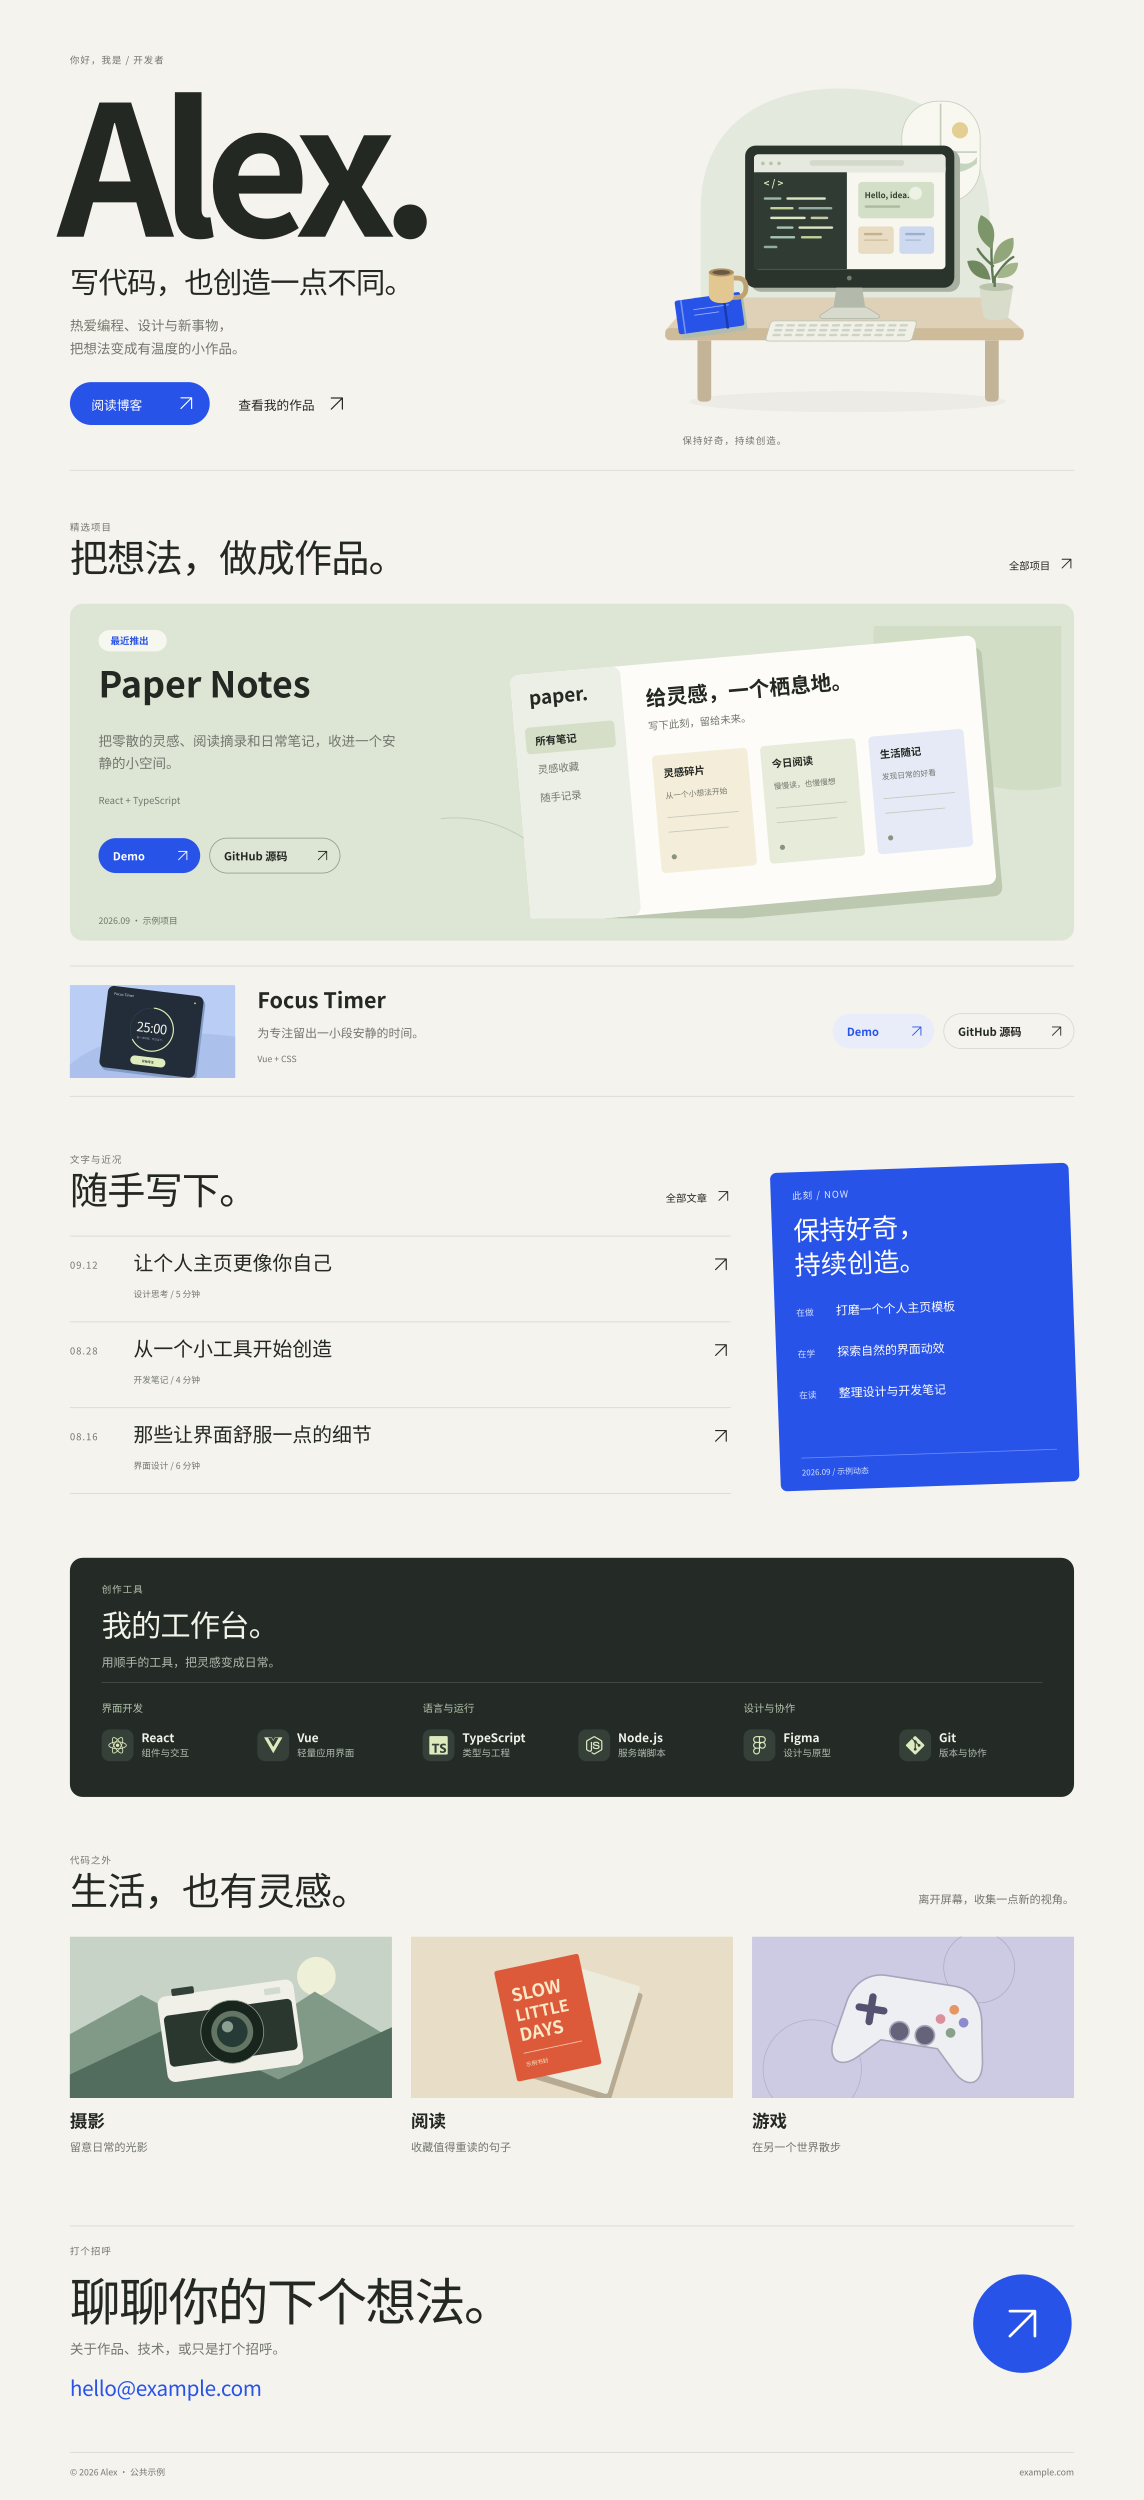
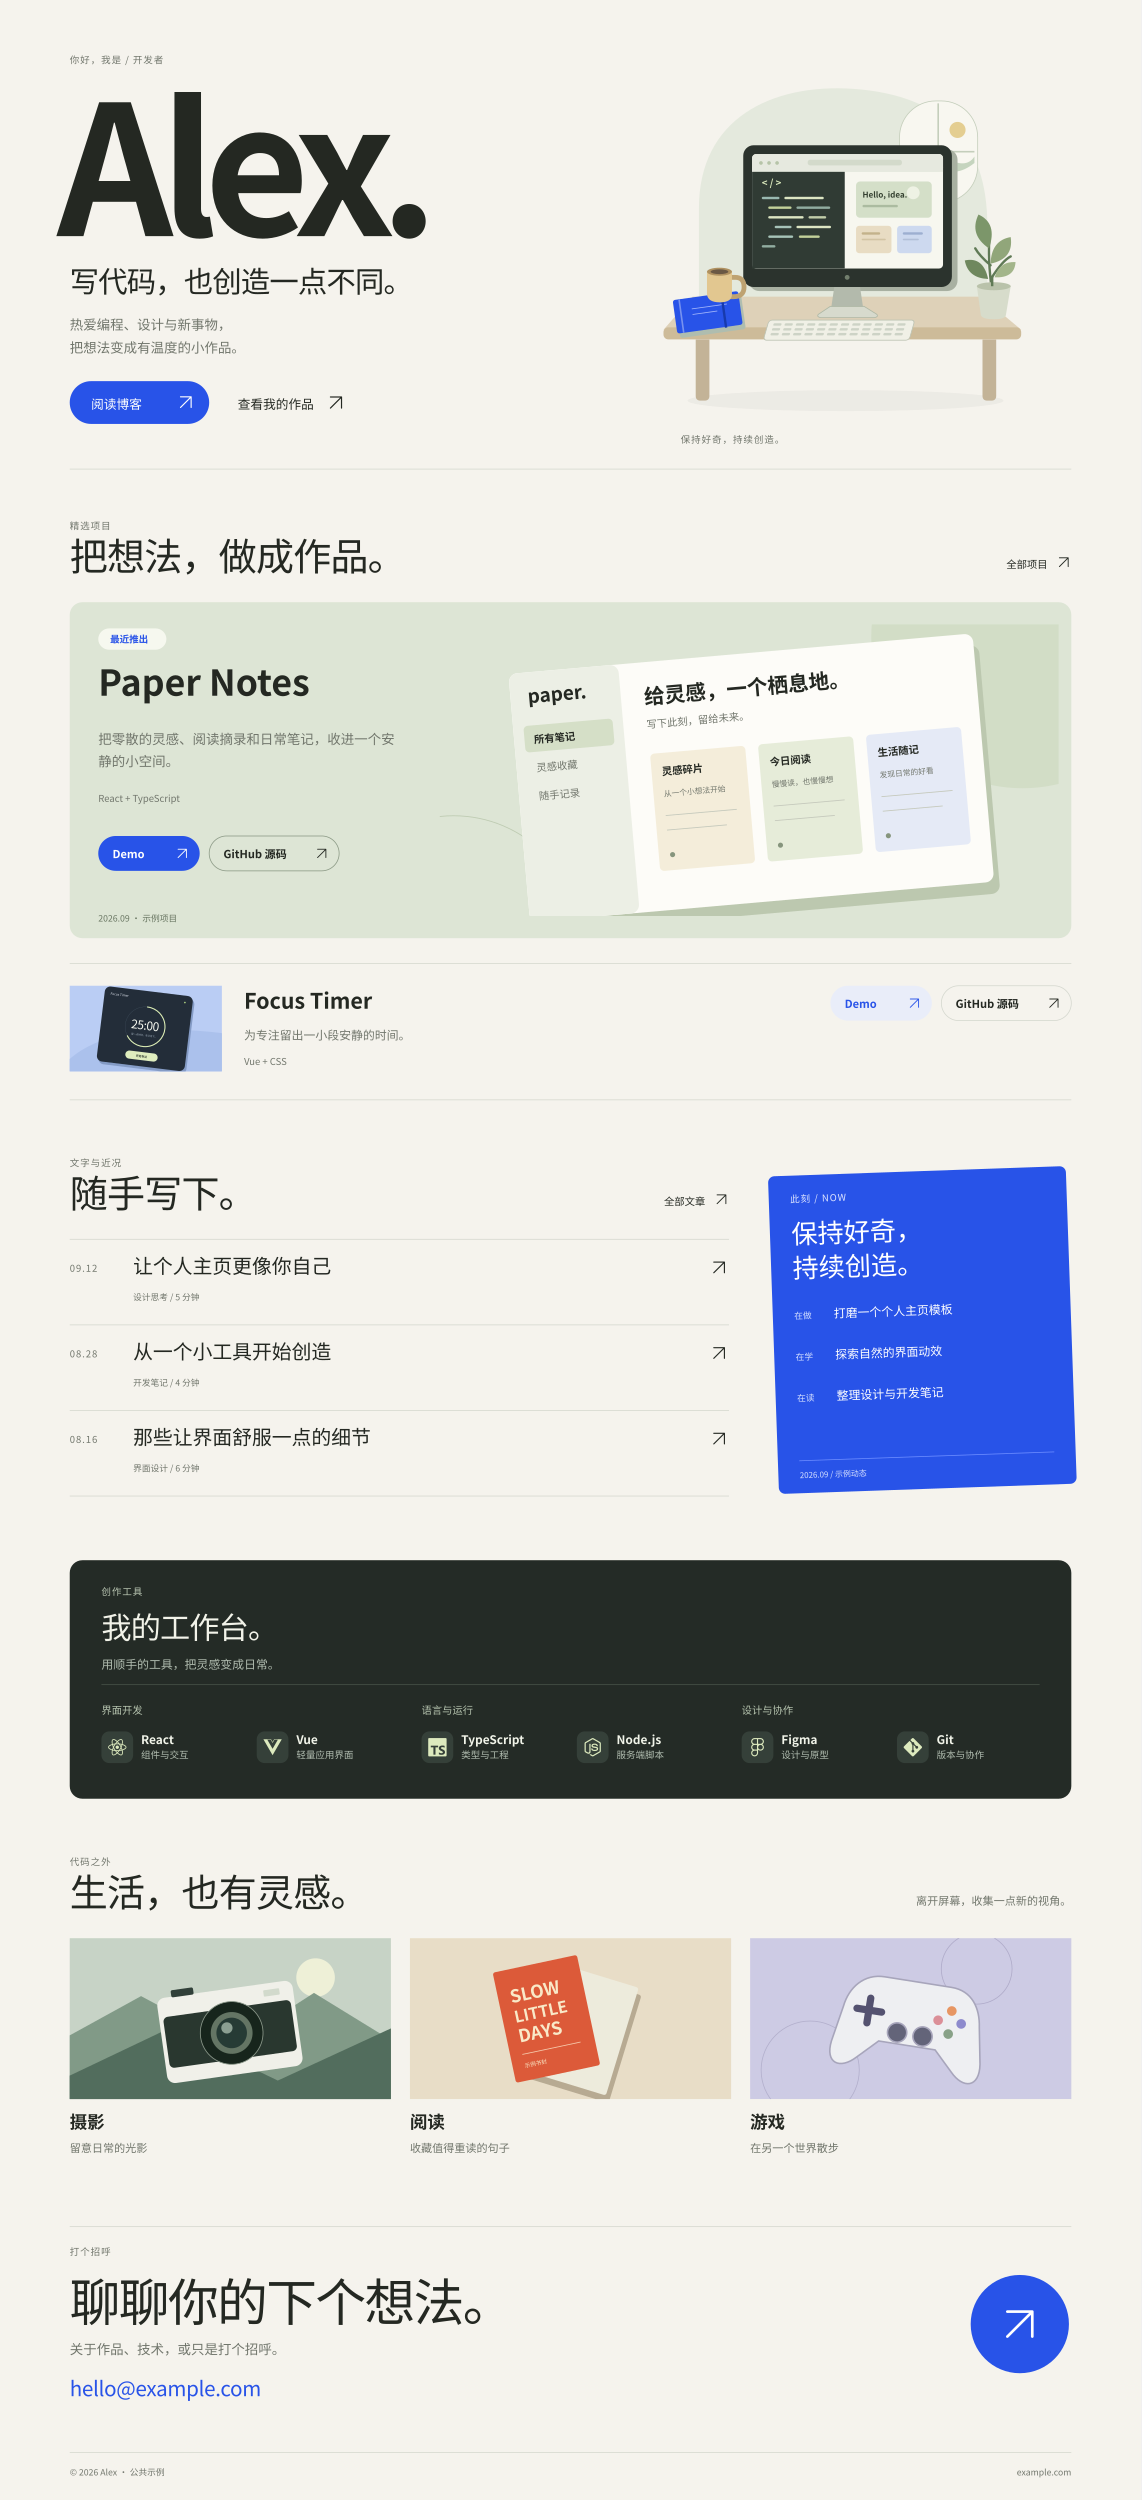
- <svg xmlns="http://www.w3.org/2000/svg" width="1440" height="3147" viewBox="0 0 1440 3147" role="img" aria-labelledby="title desc">
+ <svg xmlns="http://www.w3.org/2000/svg" width="1440" height="3155" viewBox="0 0 1440 3155" role="img" aria-labelledby="title desc">
  <g font-family="Segoe UI,Microsoft YaHei,Noto Sans CJK SC,Arial,sans-serif">
-     <rect x="0" y="0" width="1440" height="3147" rx="0" fill="#F5F3ED" stroke="none" />
+     <rect x="0" y="0" width="1440" height="3155" rx="0" fill="#F5F3ED" stroke="none" />
    <g transform="translate(0 0)">
      <svg width="1440" height="592" viewBox="0 0 1440 592" overflow="visible">
        <g font-family="Segoe UI,Microsoft YaHei,Noto Sans CJK SC,Arial,sans-serif">
          <text x="88" y="80" font-size="12" fill="#71766C" font-weight="500" letter-spacing="1.2">你好，我是 / 开发者</text>
          <text x="72" y="298" font-size="228" fill="#242822" font-weight="600" letter-spacing="-16">Alex.</text>
          <text x="88" y="369" font-size="37" fill="#242822" font-weight="500" letter-spacing="-1">写代码，也创造一点不同。</text>
          <text x="88" y="416" font-size="17" fill="#71766C" font-weight="400">热爱编程、设计与新事物，</text>
          <text x="88" y="445" font-size="17" fill="#71766C" font-weight="400">把想法变成有温度的小作品。</text>
          <rect x="88" y="481" width="176" height="54" rx="27" fill="#2853E8" stroke="none" />
          <text x="115" y="516" font-size="16" fill="#FFF" font-weight="500">阅读博客</text>
          <g transform="translate(223,496) scale(0.9583333)" fill="none" stroke="#FFF" stroke-width="1.5" stroke-linecap="round" stroke-linejoin="round">
            <path d="M5 19 19 5M5 5h14v14" />
          </g>
          <text x="300" y="516" font-size="16" fill="#242822" font-weight="400">查看我的作品</text>
          <g transform="translate(412,496) scale(1)" fill="none" stroke="#242822" stroke-width="1.5" stroke-linecap="round" stroke-linejoin="round">
            <path d="M5 19 19 5M5 5h14v14" />
          </g>
          <svg id="Illustration-creative-workspace" x="802" y="43" width="520" height="488" viewBox="0 0 500 480">
            <path d="M73 360V216C73 105 163 61 265 68c112 8 166 66 166 170v122Z" fill="#E4E9DD" />
            <ellipse cx="255" cy="455" rx="196" ry="13" fill="#252B24" opacity=".045" />
            <rect x="322" y="83" width="97" height="126" rx="45" fill="#F8F7F0" stroke="#C4CEBB" />
            <path d="M326 159q24-24 51-7t38 0v8q-25 20-45 3t-44 3Z" fill="#C5D4BE" />
            <path d="M370 86v120M326 146h89" stroke="#C4CEBB" stroke-width="2" />
            <circle cx="394" cy="119" r="10" fill="#E4CE91" stroke="none" />
            <path d="M69 379h17v70q0 6-6 6h-5q-6 0-6-6ZM425 379h17v70q0 6-6 6h-5q-6 0-6-6Z" fill="#C3B397" />
            <path d="M65 326h359l49 41H29Z" fill="#DED1B8" />
            <rect x="29" y="364" width="444" height="15" rx="6" fill="#CDBB99" stroke="none" />
            <rect x="135" y="143" width="259" height="176" rx="13" fill="#A8B0A1" stroke="none" />
            <rect x="128" y="138" width="259" height="176" rx="13" fill="#2B332D" stroke="none" />
            <rect x="139" y="149" width="237" height="142" rx="5" fill="#F7F7EF" stroke="none" />
            <rect x="139" y="149" width="237" height="22" rx="5" fill="#E6E9DF" stroke="none" />
            <rect x="139" y="165" width="237" height="6" rx="0" fill="#E6E9DF" stroke="none" />
            <circle cx="150" cy="160" r="2.3" fill="#B6C4A8" stroke="none" />
            <circle cx="160" cy="160" r="2.3" fill="#B6C4A8" stroke="none" />
            <circle cx="170" cy="160" r="2.3" fill="#B6C4A8" stroke="none" />
            <rect x="208" y="156" width="117" height="7" rx="3" fill="#D3DACB" stroke="none" />
            <rect x="139" y="171" width="115" height="120" rx="0" fill="#303B34" stroke="none" />
            <text x="151" y="189" font-size="12" fill="#DBEABD" font-weight="600">&lt; / &gt;</text>
            <rect x="151" y="202" width="22" height="3" rx="1.5" fill="#99B8B0" stroke="none" />
            <rect x="179" y="202" width="49" height="3" rx="1.5" fill="#DCE5C2" stroke="none" />
            <rect x="159" y="214" width="29" height="3" rx="1.5" fill="#C2D099" stroke="none" />
            <rect x="194" y="214" width="42" height="3" rx="1.5" fill="#91ACA0" stroke="none" />
            <rect x="159" y="226" width="44" height="3" rx="1.5" fill="#DCE5C2" stroke="none" />
            <rect x="209" y="226" width="22" height="3" rx="1.5" fill="#C1CCA9" stroke="none" />
            <rect x="167" y="238" width="21" height="3" rx="1.5" fill="#A6C3B8" stroke="none" />
            <rect x="194" y="238" width="43" height="3" rx="1.5" fill="#DCE5C2" stroke="none" />
            <rect x="159" y="250" width="31" height="3" rx="1.5" fill="#A6C3B8" stroke="none" />
            <rect x="197" y="250" width="26" height="3" rx="1.5" fill="#C2D099" stroke="none" />
            <rect x="151" y="262" width="17" height="3" rx="1.5" fill="#91ACA0" stroke="none" />
            <rect x="268" y="183" width="94" height="45" rx="5" fill="#D4DFC8" stroke="none" />
            <circle cx="339" cy="197" r="8" fill="#EEF2E4" stroke="none" />
            <text x="276" y="203" font-size="10" fill="#344030" font-weight="600">Hello, idea.</text>
            <rect x="276" y="212" width="44" height="3" rx="1.5" fill="#ABBBA0" stroke="none" />
            <rect x="268" y="238" width="44" height="34" rx="4" fill="#E8DCC3" stroke="none" />
            <rect x="319" y="238" width="43" height="34" rx="4" fill="#CDD9EF" stroke="none" />
            <rect x="275" y="246" width="23" height="3" rx="1.5" fill="#C3B28B" stroke="none" />
            <rect x="326" y="246" width="25" height="3" rx="1.5" fill="#9DAFD0" stroke="none" />
            <rect x="275" y="254" width="30" height="2" rx="1" fill="#D2C4A4" stroke="none" />
            <rect x="326" y="254" width="20" height="2" rx="1" fill="#B2BFD8" stroke="none" />
            <circle cx="257" cy="302" r="3" fill="#727F6D" stroke="none" />
            <path d="M241 314h32l4 27h-40Z" fill="#B3BAAC" />
            <path d="M236 338h42l16 10q2 3-3 4h-67q-5-1-3-4Z" fill="#D7DACD" stroke="#AEB7A4" />
            <g transform="translate(160,355) skewX(-16)">
              <rect x="0" y="0" width="181" height="25" rx="4" fill="#F0F0E6" stroke="#BBC2B2" />
              <rect x="7" y="4" width="10" height="3" rx="1" fill="#CDD3C6" stroke="none" />
              <rect x="21" y="4" width="10" height="3" rx="1" fill="#CDD3C6" stroke="none" />
              <rect x="35" y="4" width="10" height="3" rx="1" fill="#CDD3C6" stroke="none" />
              <rect x="49" y="4" width="10" height="3" rx="1" fill="#CDD3C6" stroke="none" />
              <rect x="63" y="4" width="10" height="3" rx="1" fill="#CDD3C6" stroke="none" />
              <rect x="77" y="4" width="10" height="3" rx="1" fill="#CDD3C6" stroke="none" />
              <rect x="91" y="4" width="10" height="3" rx="1" fill="#CDD3C6" stroke="none" />
              <rect x="105" y="4" width="10" height="3" rx="1" fill="#CDD3C6" stroke="none" />
              <rect x="119" y="4" width="10" height="3" rx="1" fill="#CDD3C6" stroke="none" />
              <rect x="133" y="4" width="10" height="3" rx="1" fill="#CDD3C6" stroke="none" />
              <rect x="147" y="4" width="10" height="3" rx="1" fill="#CDD3C6" stroke="none" />
              <rect x="161" y="4" width="10" height="3" rx="1" fill="#CDD3C6" stroke="none" />
              <rect x="7" y="10" width="10" height="3" rx="1" fill="#CDD3C6" stroke="none" />
              <rect x="21" y="10" width="10" height="3" rx="1" fill="#CDD3C6" stroke="none" />
              <rect x="35" y="10" width="10" height="3" rx="1" fill="#CDD3C6" stroke="none" />
              <rect x="49" y="10" width="10" height="3" rx="1" fill="#CDD3C6" stroke="none" />
              <rect x="63" y="10" width="10" height="3" rx="1" fill="#CDD3C6" stroke="none" />
              <rect x="77" y="10" width="10" height="3" rx="1" fill="#CDD3C6" stroke="none" />
              <rect x="91" y="10" width="10" height="3" rx="1" fill="#CDD3C6" stroke="none" />
              <rect x="105" y="10" width="10" height="3" rx="1" fill="#CDD3C6" stroke="none" />
              <rect x="119" y="10" width="10" height="3" rx="1" fill="#CDD3C6" stroke="none" />
              <rect x="133" y="10" width="10" height="3" rx="1" fill="#CDD3C6" stroke="none" />
              <rect x="147" y="10" width="10" height="3" rx="1" fill="#CDD3C6" stroke="none" />
              <rect x="161" y="10" width="10" height="3" rx="1" fill="#CDD3C6" stroke="none" />
              <rect x="7" y="16" width="10" height="3" rx="1" fill="#CDD3C6" stroke="none" />
              <rect x="21" y="16" width="10" height="3" rx="1" fill="#CDD3C6" stroke="none" />
              <rect x="35" y="16" width="10" height="3" rx="1" fill="#CDD3C6" stroke="none" />
              <rect x="49" y="16" width="10" height="3" rx="1" fill="#CDD3C6" stroke="none" />
              <rect x="63" y="16" width="10" height="3" rx="1" fill="#CDD3C6" stroke="none" />
              <rect x="77" y="16" width="10" height="3" rx="1" fill="#CDD3C6" stroke="none" />
              <rect x="91" y="16" width="10" height="3" rx="1" fill="#CDD3C6" stroke="none" />
              <rect x="105" y="16" width="10" height="3" rx="1" fill="#CDD3C6" stroke="none" />
              <rect x="119" y="16" width="10" height="3" rx="1" fill="#CDD3C6" stroke="none" />
              <rect x="133" y="16" width="10" height="3" rx="1" fill="#CDD3C6" stroke="none" />
              <rect x="147" y="16" width="10" height="3" rx="1" fill="#CDD3C6" stroke="none" />
              <rect x="161" y="16" width="10" height="3" rx="1" fill="#CDD3C6" stroke="none" />
            </g>
            <g transform="translate(43,324) rotate(-8,44,22)">
              <rect x="3" y="4" width="82" height="44" rx="3" fill="#AFBDAF" stroke="none" />
              <rect x="0" y="0" width="82" height="42" rx="3" fill="#2853E8" stroke="none" />
              <rect x="7" y="0" width="2" height="42" rx="0" fill="#7792EF" stroke="none" />
              <path d="M22 14H66" fill="none" stroke="#A3B6FB" />
              <path d="M22 21H53" fill="none" stroke="#A3B6FB" />
              <path d="M61 1v42" stroke="#173AAD" stroke-width="3" />
            </g>
            <path d="M111 302h7q11 0 11 12t-13 12h-5" fill="none" stroke="#BEA271" stroke-width="6" />
            <path d="M83 294h31v29q0 10-15 10t-16-10Z" fill="#E2C790" />
            <ellipse cx="98.5" cy="295" rx="15.5" ry="5" fill="#AF9160" />
            <ellipse cx="98.5" cy="295" rx="11" ry="3" fill="#6A5844" />
            <path d="M437 320q-6-41-3-73m1 40q-14-12-19-21m20 37q14-22 24-27" fill="none" stroke="#607A56" stroke-width="3" stroke-linecap="round" />
            <path d="M433 266q-25-17-13-42 24 11 13 42Z" fill="#7C966A" />
            <path d="M435 285q1-29 25-33 4 27-25 33Z" fill="#91A67A" />
            <path d="M432 304q-25-1-29-23 23-5 29 23Z" fill="#6F885E" />
            <path d="M440 302q6-20 26-19-1 20-26 19Z" fill="#A3B58A" />
            <path d="M418 313h42l-6 36q-1 5-15 5t-16-5Z" fill="#D7DCCB" />
            <ellipse cx="439" cy="313" rx="21" ry="5" fill="#B9C2AA" />
            <path d="M437 313v-12" stroke="#607A56" stroke-width="3" />
          </svg>
          <text x="859" y="559" font-size="12" fill="#71766C" font-weight="500" letter-spacing="1.2">保持好奇，持续创造。</text>
          <path d="M88 592H1352" fill="none" stroke="#D5D8CF" />
        </g>
      </svg>
    </g>
    <g transform="translate(0 656)">
-       <svg width="1440" height="724" viewBox="0 0 1440 724" overflow="visible">
+       <svg width="1440" height="732" viewBox="0 0 1440 732" overflow="visible">
        <g font-family="Segoe UI,Microsoft YaHei,Noto Sans CJK SC,Arial,sans-serif">
          <text x="88" y="12" font-size="12" fill="#71766C" font-weight="500" letter-spacing="1.2">精选项目</text>
          <text x="88" y="64" font-size="48" fill="#242822" font-weight="500" letter-spacing="-1">把想法，做成作品。</text>
          <text x="1322" y="61" font-size="13" fill="#242822" font-weight="400" text-anchor="end">全部项目</text>
          <g transform="translate(1333,44) scale(0.7916667)" fill="none" stroke="#242822" stroke-width="1.5" stroke-linecap="round" stroke-linejoin="round">
            <path d="M5 19 19 5M5 5h14v14" />
          </g>
          <g id="Featured-notes">
            <rect x="88" y="104" width="1264" height="424" rx="16" fill="#DDE5D5" stroke="none" />
            <rect x="124" y="137" width="86" height="27" rx="14" fill="#F6F8EF" stroke="none" />
            <text x="139" y="155" font-size="12" fill="#2853E8" font-weight="600">最近推出</text>
            <text x="124" y="222" font-size="45" fill="#242822" font-weight="550">Paper Notes</text>
            <text x="124" y="283" font-size="17" fill="#71766C" font-weight="400">把零散的灵感、阅读摘录和日常笔记，收进一个安</text>
            <text x="124" y="311" font-size="17" fill="#71766C" font-weight="400">静的小空间。</text>
            <text x="124" y="356" font-size="12" fill="#71766C" font-weight="400">React + TypeScript</text>
            <a id="Action-notes-Demo" href="https://example.com/projects/notes" target="_blank" rel="noopener noreferrer" aria-label="Paper Notes · Demo">
              <rect x="124" y="399" width="128" height="44" rx="22" fill="#2853E8" stroke="none" />
              <text x="142" y="427" font-size="14" fill="#FFF" font-weight="550">Demo</text>
              <g transform="translate(221,412) scale(0.75)" fill="none" stroke="#FFF" stroke-width="1.5" stroke-linecap="round" stroke-linejoin="round">
                <path d="M5 19 19 5M5 5h14v14" />
              </g>
            </a>
            <a id="Action-notes-GitHub" href="https://example.com/github/notes" target="_blank" rel="noopener noreferrer" aria-label="Paper Notes · GitHub 源码">
              <rect x="264" y="399" width="164" height="44" rx="22" fill="none" stroke="#8D9B87" />
              <text x="282" y="427" font-size="14" fill="#242822" font-weight="550">GitHub 源码</text>
              <g transform="translate(397,412) scale(0.75)" fill="none" stroke="#242822" stroke-width="1.5" stroke-linecap="round" stroke-linejoin="round">
                <path d="M5 19 19 5M5 5h14v14" />
              </g>
            </a>
            <svg id="Cover-notes" x="555" y="132" width="781" height="368" viewBox="0 0 720 400" preserveAspectRatio="xMidYMid slice">
              <rect x="0" y="0" width="720" height="400" rx="0" fill="#DDE5D5" stroke="none" />
              <circle cx="678" cy="45" r="176" fill="#D2DDC6" stroke="none" />
              <circle cx="16" cy="401" r="148" fill="none" stroke="#BECBB2" />
              <g transform="translate(91,64) rotate(-5,270,140)">
                <rect x="6" y="14" width="542" height="290" rx="10" fill="#BCC8AF" stroke="none" />
                <rect x="0" y="0" width="542" height="290" rx="10" fill="#FDFCF8" stroke="none" />
                <rect x="0" y="0" width="128" height="290" rx="10" fill="#ECEFE5" stroke="none" />
                <text x="20" y="36" font-size="22" fill="#242822" font-weight="650">paper.</text>
                <rect x="12" y="62" width="104" height="31" rx="5" fill="#D5DFC7" stroke="none" />
                <text x="23" y="83" font-size="12" fill="#242822" font-weight="550">所有笔记</text>
                <text x="23" y="116" font-size="12" fill="#71766C" font-weight="400">灵感收藏</text>
                <text x="23" y="149" font-size="12" fill="#71766C" font-weight="400">随手记录</text>
                <text x="155" y="49" font-size="24" fill="#242822" font-weight="600">给灵感，一个栖息地。</text>
                <text x="155" y="77" font-size="12" fill="#71766C" font-weight="400">写下此刻，留给未来。</text>
                <rect x="156" y="107" width="111" height="137" rx="5" fill="#F4EDDA" stroke="none" />
                <text x="168" y="133" font-size="12" fill="#242822" font-weight="600">灵感碎片</text>
                <text x="168" y="158" font-size="9" fill="#71766C" font-weight="400">从一个小想法开始</text>
                <path d="M168 180H251" fill="none" stroke="#C5C9BC" />
                <path d="M168 197H238" fill="none" stroke="#C5C9BC" />
                <circle cx="172" cy="226" r="3" fill="#86957D" stroke="none" />
                <rect x="282" y="107" width="111" height="137" rx="5" fill="#E6ECD9" stroke="none" />
                <text x="294" y="133" font-size="12" fill="#242822" font-weight="600">今日阅读</text>
                <text x="294" y="158" font-size="9" fill="#71766C" font-weight="400">慢慢读，也慢慢想</text>
                <path d="M294 180H377" fill="none" stroke="#C5C9BC" />
                <path d="M294 197H364" fill="none" stroke="#C5C9BC" />
                <circle cx="298" cy="226" r="3" fill="#86957D" stroke="none" />
                <rect x="408" y="107" width="111" height="137" rx="5" fill="#E5EAF6" stroke="none" />
                <text x="420" y="133" font-size="12" fill="#242822" font-weight="600">生活随记</text>
                <text x="420" y="158" font-size="9" fill="#71766C" font-weight="400">发现日常的好看</text>
                <path d="M420 180H503" fill="none" stroke="#C5C9BC" />
                <path d="M420 197H490" fill="none" stroke="#C5C9BC" />
                <circle cx="424" cy="226" r="3" fill="#86957D" stroke="none" />
              </g>
            </svg>
            <text x="124" y="507" font-size="11" fill="#687561" font-weight="400">2026.09 · 示例项目</text>
          </g>
          <g id="Project-timer">
            <path d="M88 560H1352" fill="none" stroke="#D5D8CF" />
-             <svg id="Cover-timer" x="88" y="584" width="208" height="117" viewBox="0 0 720 400" preserveAspectRatio="xMidYMid slice">
+             <svg id="Cover-timer" x="88" y="588" width="192" height="108" viewBox="0 0 720 400" preserveAspectRatio="xMidYMid slice">
              <rect x="0" y="0" width="720" height="400" rx="0" fill="#BACDF4" stroke="none" />
              <path d="M0 346Q210 159 720 222V400H0Z" fill="#ABC1EC" />
              <g transform="translate(148,25) rotate(7,210,180)">
                <rect x="9" y="12" width="414" height="353" rx="26" fill="#849BC5" stroke="none" />
                <rect x="0" y="0" width="414" height="353" rx="26" fill="#232D39" stroke="none" />
                <text x="28" y="38" font-size="15" fill="#E8EDF7" font-weight="500">Focus Timer</text>
                <circle cx="378" cy="32" r="4" fill="#B3D986" stroke="none" />
                <circle cx="207" cy="167" r="93" fill="none" stroke="#4B5C6B" />
                <path d="M207 74A93 93 0 1 1 130 219" fill="none" stroke="#DDEEB5" stroke-width="5" stroke-linecap="round" />
                <text x="207" y="181" font-size="56" fill="#F8FAF1" font-weight="400" text-anchor="middle" letter-spacing="-2">25:00</text>
                <text x="207" y="211" font-size="11" fill="#A9B7C5" font-weight="400" text-anchor="middle">留一点时间，专注当下。</text>
                <rect x="131" y="286" width="152" height="38" rx="19" fill="#DFEDBE" stroke="none" />
                <text x="207" y="311" font-size="13" fill="#283329" font-weight="550" text-anchor="middle">开始专注</text>
              </g>
            </svg>
-             <text x="324" y="613" font-size="27" fill="#242822" font-weight="550">Focus Timer</text>
-             <text x="324" y="650" font-size="15" fill="#71766C" font-weight="400">为专注留出一小段安静的时间。</text>
-             <text x="324" y="681" font-size="11" fill="#71766C" font-weight="400">Vue + CSS</text>
+             <text x="308" y="617" font-size="27" fill="#242822" font-weight="550">Focus Timer</text>
+             <text x="308" y="656" font-size="15" fill="#71766C" font-weight="400">为专注留出一小段安静的时间。</text>
+             <text x="308" y="688" font-size="12" fill="#71766C" font-weight="400">Vue + CSS</text>
            <a id="Action-timer-Demo" href="https://example.com/projects/timer" target="_blank" rel="noopener noreferrer" aria-label="Focus Timer · Demo">
-               <rect x="1048" y="620" width="128" height="44" rx="22" fill="#E9EDF9" stroke="none" />
-               <text x="1066" y="648" font-size="14" fill="#2853E8" font-weight="550">Demo</text>
-               <g transform="translate(1145,633) scale(0.75)" fill="none" stroke="#2853E8" stroke-width="1.5" stroke-linecap="round" stroke-linejoin="round">
+               <rect x="1048" y="588" width="128" height="44" rx="22" fill="#E9EDF9" stroke="none" />
+               <text x="1066" y="616" font-size="14" fill="#2853E8" font-weight="550">Demo</text>
+               <g transform="translate(1145,601) scale(0.75)" fill="none" stroke="#2853E8" stroke-width="1.5" stroke-linecap="round" stroke-linejoin="round">
                <path d="M5 19 19 5M5 5h14v14" />
              </g>
            </a>
            <a id="Action-timer-GitHub" href="https://example.com/github/timer" target="_blank" rel="noopener noreferrer" aria-label="Focus Timer · GitHub 源码">
-               <rect x="1188" y="620" width="164" height="44" rx="22" fill="none" stroke="#D5D8CF" />
-               <text x="1206" y="648" font-size="14" fill="#242822" font-weight="550">GitHub 源码</text>
-               <g transform="translate(1321,633) scale(0.75)" fill="none" stroke="#242822" stroke-width="1.5" stroke-linecap="round" stroke-linejoin="round">
+               <rect x="1188" y="588" width="164" height="44" rx="22" fill="none" stroke="#D5D8CF" />
+               <text x="1206" y="616" font-size="14" fill="#242822" font-weight="550">GitHub 源码</text>
+               <g transform="translate(1321,601) scale(0.75)" fill="none" stroke="#242822" stroke-width="1.5" stroke-linecap="round" stroke-linejoin="round">
                <path d="M5 19 19 5M5 5h14v14" />
              </g>
            </a>
          </g>
-           <path d="M88 724H1352" fill="none" stroke="#D5D8CF" />
-         </g>
-       </svg>
-     </g>
-     <g transform="translate(0 1452)">
+           <path d="M88 732H1352" fill="none" stroke="#D5D8CF" />
+         </g>
+       </svg>
+     </g>
+     <g transform="translate(0 1460)">
      <svg width="1440" height="437" viewBox="0 0 1440 437" overflow="visible">
        <g font-family="Segoe UI,Microsoft YaHei,Noto Sans CJK SC,Arial,sans-serif">
          <text x="88" y="12" font-size="12" fill="#71766C" font-weight="500" letter-spacing="1.2">文字与近况</text>
          <text x="88" y="64" font-size="48" fill="#242822" font-weight="500" letter-spacing="-1">随手写下。</text>
          <text x="890" y="61" font-size="13" fill="#242822" font-weight="400" text-anchor="end">全部文章</text>
          <g transform="translate(901,44) scale(0.7916667)" fill="none" stroke="#242822" stroke-width="1.5" stroke-linecap="round" stroke-linejoin="round">
            <path d="M5 19 19 5M5 5h14v14" />
          </g>
          <g id="Article-09-12">
            <path d="M88 104H920" fill="none" stroke="#D5D8CF" />
            <text x="88" y="145" font-size="12" fill="#71766C" font-weight="500" letter-spacing="1.2">09.12</text>
            <text x="168" y="147" font-size="25" fill="#242822" font-weight="500">让个人主页更像你自己</text>
            <g transform="translate(896,128) scale(0.9583333)" fill="none" stroke="#242822" stroke-width="1.5" stroke-linecap="round" stroke-linejoin="round">
              <path d="M5 19 19 5M5 5h14v14" />
            </g>
            <text x="168" y="181" font-size="11" fill="#71766C" font-weight="400">设计思考 / 5 分钟</text>
          </g>
          <g id="Article-08-28">
            <path d="M88 212H920" fill="none" stroke="#D5D8CF" />
            <text x="88" y="253" font-size="12" fill="#71766C" font-weight="500" letter-spacing="1.2">08.28</text>
            <text x="168" y="255" font-size="25" fill="#242822" font-weight="500">从一个小工具开始创造</text>
            <g transform="translate(896,236) scale(0.9583333)" fill="none" stroke="#242822" stroke-width="1.5" stroke-linecap="round" stroke-linejoin="round">
              <path d="M5 19 19 5M5 5h14v14" />
            </g>
            <text x="168" y="289" font-size="11" fill="#71766C" font-weight="400">开发笔记 / 4 分钟</text>
          </g>
          <g id="Article-08-16">
            <path d="M88 320H920" fill="none" stroke="#D5D8CF" />
            <text x="88" y="361" font-size="12" fill="#71766C" font-weight="500" letter-spacing="1.2">08.16</text>
            <text x="168" y="363" font-size="25" fill="#242822" font-weight="500">那些让界面舒服一点的细节</text>
            <g transform="translate(896,344) scale(0.9583333)" fill="none" stroke="#242822" stroke-width="1.5" stroke-linecap="round" stroke-linejoin="round">
              <path d="M5 19 19 5M5 5h14v14" />
            </g>
            <text x="168" y="397" font-size="11" fill="#71766C" font-weight="400">界面设计 / 6 分钟</text>
          </g>
          <path d="M88 428H920" fill="none" stroke="#D5D8CF" />
          <g transform="rotate(-2,1164,218)">
            <rect x="976" y="18" width="376" height="401" rx="8" fill="#2853E8" stroke="none" />
            <text x="1003" y="52" font-size="12" fill="#E0E6FF" font-weight="500" letter-spacing="1.2">此刻 / NOW</text>
            <text x="1003" y="104" font-size="33" fill="#FFF" font-weight="500">保持好奇，</text>
            <text x="1003" y="147" font-size="33" fill="#FFF" font-weight="500">持续创造。</text>
            <text x="1003" y="199" font-size="11" fill="#D4DFFF" font-weight="400">在做</text>
            <text x="1053" y="199" font-size="15" fill="#FFF" font-weight="450">打磨一个个人主页模板</text>
            <text x="1003" y="251" font-size="11" fill="#D4DFFF" font-weight="400">在学</text>
            <text x="1053" y="251" font-size="15" fill="#FFF" font-weight="450">探索自然的界面动效</text>
            <text x="1003" y="303" font-size="11" fill="#D4DFFF" font-weight="400">在读</text>
            <text x="1053" y="303" font-size="15" fill="#FFF" font-weight="450">整理设计与开发笔记</text>
            <path d="M1003 378H1325" fill="none" stroke="#6A8BFF" />
            <text x="1003" y="400" font-size="10" fill="#DAE3FF" font-weight="400">2026.09 / 示例动态</text>
          </g>
        </g>
      </svg>
    </g>
-     <g transform="translate(0 1961)">
+     <g transform="translate(0 1969)">
      <svg width="1440" height="301" viewBox="0 0 1440 301" overflow="visible">
        <g font-family="Segoe UI,Microsoft YaHei,Noto Sans CJK SC,Arial,sans-serif">
          <rect x="88" y="0" width="1264" height="301" rx="16" fill="#242B26" stroke="none" />
          <text x="128" y="44" font-size="12" fill="#BAC7B3" font-weight="500" letter-spacing="1.2">创作工具</text>
          <text x="128" y="99" font-size="38" fill="#F2F3E9" font-weight="500" letter-spacing="-1">我的工作台。</text>
          <text x="128" y="137" font-size="15" fill="#B0BCAF" font-weight="400">用顺手的工具，把灵感变成日常。</text>
          <path d="M128 157H1312" fill="none" stroke="#465146" />
          <text x="128" y="194" font-size="13" fill="#B6C4AF" font-weight="500">界面开发</text>
          <g id="Tool-React">
            <rect x="128" y="216" width="40" height="40" rx="10" fill="#354039" stroke="none" />
            <g transform="translate(136.4,224.4) scale(0.9666667)" fill="#DDEABE">
              <path d="M14.23 12.004a2.236 2.236 0 0 1-2.235 2.236 2.236 2.236 0 0 1-2.236-2.236 2.236 2.236 0 0 1 2.235-2.236 2.236 2.236 0 0 1 2.236 2.236zm2.648-10.69c-1.346 0-3.107.96-4.888 2.622-1.78-1.653-3.542-2.602-4.887-2.602-.41 0-.783.093-1.106.278-1.375.793-1.683 3.264-.973 6.365C1.98 8.917 0 10.42 0 12.004c0 1.59 1.99 3.097 5.043 4.03-.704 3.113-.39 5.588.988 6.38.32.187.69.275 1.102.275 1.345 0 3.107-.96 4.888-2.624 1.78 1.654 3.542 2.603 4.887 2.603.41 0 .783-.09 1.106-.275 1.374-.792 1.683-3.263.973-6.365C22.02 15.096 24 13.59 24 12.004c0-1.59-1.99-3.097-5.043-4.032.704-3.11.39-5.587-.988-6.38-.318-.184-.688-.277-1.092-.278zm-.005 1.09v.006c.225 0 .406.044.558.127.666.382.955 1.835.73 3.704-.054.46-.142.945-.25 1.44-.96-.236-2.006-.417-3.107-.534-.66-.905-1.345-1.727-2.035-2.447 1.592-1.48 3.087-2.292 4.105-2.295zm-9.77.02c1.012 0 2.514.808 4.11 2.28-.686.72-1.37 1.537-2.02 2.442-1.107.117-2.154.298-3.113.538-.112-.49-.195-.964-.254-1.42-.23-1.868.054-3.32.714-3.707.19-.09.4-.127.563-.132zm4.882 3.05c.455.468.91.992 1.36 1.564-.44-.02-.89-.034-1.345-.034-.46 0-.915.01-1.36.034.44-.572.895-1.096 1.345-1.565zM12 8.1c.74 0 1.477.034 2.202.093.406.582.802 1.203 1.183 1.86.372.64.71 1.29 1.018 1.946-.308.655-.646 1.31-1.013 1.95-.38.66-.773 1.288-1.18 1.87-.728.063-1.466.098-2.21.098-.74 0-1.477-.035-2.202-.093-.406-.582-.802-1.204-1.183-1.86-.372-.64-.71-1.29-1.018-1.946.303-.657.646-1.313 1.013-1.954.38-.66.773-1.286 1.18-1.868.728-.064 1.466-.098 2.21-.098zm-3.635.254c-.24.377-.48.763-.704 1.16-.225.39-.435.782-.635 1.174-.265-.656-.49-1.31-.676-1.947.64-.15 1.315-.283 2.015-.386zm7.26 0c.695.103 1.365.23 2.006.387-.18.632-.405 1.282-.66 1.933-.2-.39-.41-.783-.64-1.174-.225-.392-.465-.774-.705-1.146zm3.063.675c.484.15.944.317 1.375.498 1.732.74 2.852 1.708 2.852 2.476-.005.768-1.125 1.74-2.857 2.475-.42.18-.88.342-1.355.493-.28-.958-.646-1.956-1.1-2.98.45-1.017.81-2.01 1.085-2.964zm-13.395.004c.278.96.645 1.957 1.1 2.98-.45 1.017-.812 2.01-1.086 2.964-.484-.15-.944-.318-1.37-.5-1.732-.737-2.852-1.706-2.852-2.474 0-.768 1.12-1.742 2.852-2.476.42-.18.88-.342 1.356-.494zm11.678 4.28c.265.657.49 1.312.676 1.948-.64.157-1.316.29-2.016.39.24-.375.48-.762.705-1.158.225-.39.435-.788.636-1.18zm-9.945.02c.2.392.41.783.64 1.175.23.39.465.772.705 1.143-.695-.102-1.365-.23-2.006-.386.18-.63.406-1.282.66-1.933zM17.92 16.32c.112.493.2.968.254 1.423.23 1.868-.054 3.32-.714 3.708-.147.09-.338.128-.563.128-1.012 0-2.514-.807-4.11-2.28.686-.72 1.37-1.536 2.02-2.44 1.107-.118 2.154-.3 3.113-.54zm-11.83.01c.96.234 2.006.415 3.107.532.66.905 1.345 1.727 2.035 2.446-1.595 1.483-3.092 2.295-4.11 2.295-.22-.005-.406-.05-.553-.132-.666-.38-.955-1.834-.73-3.703.054-.46.142-.944.25-1.438zm4.56.64c.44.02.89.034 1.345.034.46 0 .915-.01 1.36-.034-.44.572-.895 1.095-1.345 1.565-.455-.47-.91-.993-1.36-1.565z" />
            </g>
            <text x="178" y="232" font-size="15" fill="#F1F4E9" font-weight="600">React</text>
            <text x="178" y="250" font-size="12" fill="#B0BCAF" font-weight="400">组件与交互</text>
          </g>
          <g id="Tool-Vue">
            <rect x="324" y="216" width="40" height="40" rx="10" fill="#354039" stroke="none" />
            <g transform="translate(332.4,224.4) scale(0.9666667)" fill="#DDEABE">
              <path d="M24,1.61H14.06L12,5.16,9.94,1.61H0L12,22.39ZM12,14.08,5.16,2.23H9.59L12,6.41l2.41-4.18h4.43Z" />
            </g>
            <text x="374" y="232" font-size="15" fill="#F1F4E9" font-weight="600">Vue</text>
            <text x="374" y="250" font-size="12" fill="#B0BCAF" font-weight="400">轻量应用界面</text>
          </g>
          <text x="532" y="194" font-size="13" fill="#B6C4AF" font-weight="500">语言与运行</text>
          <g id="Tool-TypeScript">
            <rect x="532" y="216" width="40" height="40" rx="10" fill="#354039" stroke="none" />
            <g transform="translate(540.4,224.4) scale(0.9666667)" fill="#DDEABE">
              <path d="M1.125 0C.502 0 0 .502 0 1.125v21.75C0 23.498.502 24 1.125 24h21.75c.623 0 1.125-.502 1.125-1.125V1.125C24 .502 23.498 0 22.875 0zm17.363 9.75c.612 0 1.154.037 1.627.111a6.38 6.38 0 0 1 1.306.34v2.458a3.95 3.95 0 0 0-.643-.361 5.093 5.093 0 0 0-.717-.26 5.453 5.453 0 0 0-1.426-.2c-.3 0-.573.028-.819.086a2.1 2.1 0 0 0-.623.242c-.17.104-.3.229-.393.374a.888.888 0 0 0-.14.49c0 .196.053.373.156.529.104.156.252.304.443.444s.423.276.696.41c.273.135.582.274.926.416.47.197.892.407 1.266.628.374.222.695.473.963.753.268.279.472.598.614.957.142.359.214.776.214 1.253 0 .657-.125 1.21-.373 1.656a3.033 3.033 0 0 1-1.012 1.085 4.38 4.38 0 0 1-1.487.596c-.566.12-1.163.18-1.79.18a9.916 9.916 0 0 1-1.84-.164 5.544 5.544 0 0 1-1.512-.493v-2.63a5.033 5.033 0 0 0 3.237 1.2c.333 0 .624-.03.872-.09.249-.06.456-.144.623-.25.166-.108.29-.234.373-.38a1.023 1.023 0 0 0-.074-1.089 2.12 2.12 0 0 0-.537-.5 5.597 5.597 0 0 0-.807-.444 27.72 27.72 0 0 0-1.007-.436c-.918-.383-1.602-.852-2.053-1.405-.45-.553-.676-1.222-.676-2.005 0-.614.123-1.141.369-1.582.246-.441.58-.804 1.004-1.089a4.494 4.494 0 0 1 1.47-.629 7.536 7.536 0 0 1 1.77-.201zm-15.113.188h9.563v2.166H9.506v9.646H6.789v-9.646H3.375z" />
            </g>
            <text x="582" y="232" font-size="15" fill="#F1F4E9" font-weight="600">TypeScript</text>
            <text x="582" y="250" font-size="12" fill="#B0BCAF" font-weight="400">类型与工程</text>
          </g>
          <g id="Tool-Node-js">
            <rect x="728" y="216" width="40" height="40" rx="10" fill="#354039" stroke="none" />
            <g transform="translate(736.4,224.4) scale(0.9666667)" fill="#DDEABE">
              <path d="M11.998,24c-0.321,0-0.641-0.084-0.922-0.247l-2.936-1.737c-0.438-0.245-0.224-0.332-0.08-0.383 c0.585-0.203,0.703-0.25,1.328-0.604c0.065-0.037,0.151-0.023,0.218,0.017l2.256,1.339c0.082,0.045,0.197,0.045,0.272,0l8.795-5.076 c0.082-0.047,0.134-0.141,0.134-0.238V6.921c0-0.099-0.053-0.192-0.137-0.242l-8.791-5.072c-0.081-0.047-0.189-0.047-0.271,0 L3.075,6.68C2.99,6.729,2.936,6.825,2.936,6.921v10.15c0,0.097,0.054,0.189,0.139,0.235l2.409,1.392 c1.307,0.654,2.108-0.116,2.108-0.89V7.787c0-0.142,0.114-0.253,0.256-0.253h1.115c0.139,0,0.255,0.112,0.255,0.253v10.021 c0,1.745-0.95,2.745-2.604,2.745c-0.508,0-0.909,0-2.026-0.551L2.28,18.675c-0.57-0.329-0.922-0.945-0.922-1.604V6.921 c0-0.659,0.353-1.275,0.922-1.603l8.795-5.082c0.557-0.315,1.296-0.315,1.848,0l8.794,5.082c0.57,0.329,0.924,0.944,0.924,1.603 v10.15c0,0.659-0.354,1.273-0.924,1.604l-8.794,5.078C12.643,23.916,12.324,24,11.998,24z M19.099,13.993 c0-1.9-1.284-2.406-3.987-2.763c-2.731-0.361-3.009-0.548-3.009-1.187c0-0.528,0.235-1.233,2.258-1.233 c1.807,0,2.473,0.389,2.747,1.607c0.024,0.115,0.129,0.199,0.247,0.199h1.141c0.071,0,0.138-0.031,0.186-0.081 c0.048-0.054,0.074-0.123,0.067-0.196c-0.177-2.098-1.571-3.076-4.388-3.076c-2.508,0-4.004,1.058-4.004,2.833 c0,1.925,1.488,2.457,3.895,2.695c2.88,0.282,3.103,0.703,3.103,1.269c0,0.983-0.789,1.402-2.642,1.402 c-2.327,0-2.839-0.584-3.011-1.742c-0.02-0.124-0.126-0.215-0.253-0.215h-1.137c-0.141,0-0.254,0.112-0.254,0.253 c0,1.482,0.806,3.248,4.655,3.248C17.501,17.007,19.099,15.91,19.099,13.993z" />
            </g>
            <text x="778" y="232" font-size="15" fill="#F1F4E9" font-weight="600">Node.js</text>
            <text x="778" y="250" font-size="12" fill="#B0BCAF" font-weight="400">服务端脚本</text>
          </g>
          <text x="936" y="194" font-size="13" fill="#B6C4AF" font-weight="500">设计与协作</text>
          <g id="Tool-Figma">
            <rect x="936" y="216" width="40" height="40" rx="10" fill="#354039" stroke="none" />
            <g transform="translate(944.4,224.4) scale(0.9666667)" fill="#DDEABE">
              <path d="M15.852 8.981h-4.588V0h4.588c2.476 0 4.49 2.014 4.49 4.49s-2.014 4.491-4.49 4.491zM12.735 7.51h3.117c1.665 0 3.019-1.355 3.019-3.019s-1.355-3.019-3.019-3.019h-3.117V7.51zm0 1.471H8.148c-2.476 0-4.49-2.014-4.49-4.49S5.672 0 8.148 0h4.588v8.981zm-4.587-7.51c-1.665 0-3.019 1.355-3.019 3.019s1.354 3.02 3.019 3.02h3.117V1.471H8.148zm4.587 15.019H8.148c-2.476 0-4.49-2.014-4.49-4.49s2.014-4.49 4.49-4.49h4.588v8.98zM8.148 8.981c-1.665 0-3.019 1.355-3.019 3.019s1.355 3.019 3.019 3.019h3.117V8.981H8.148zM8.172 24c-2.489 0-4.515-2.014-4.515-4.49s2.014-4.49 4.49-4.49h4.588v4.441c0 2.503-2.047 4.539-4.563 4.539zm-.024-7.51a3.023 3.023 0 0 0-3.019 3.019c0 1.665 1.365 3.019 3.044 3.019 1.705 0 3.093-1.376 3.093-3.068v-2.97H8.148zm7.704 0h-.098c-2.476 0-4.49-2.014-4.49-4.49s2.014-4.49 4.49-4.49h.098c2.476 0 4.49 2.014 4.49 4.49s-2.014 4.49-4.49 4.49zm-.097-7.509c-1.665 0-3.019 1.355-3.019 3.019s1.355 3.019 3.019 3.019h.098c1.665 0 3.019-1.355 3.019-3.019s-1.355-3.019-3.019-3.019h-.098z" />
            </g>
            <text x="986" y="232" font-size="15" fill="#F1F4E9" font-weight="600">Figma</text>
            <text x="986" y="250" font-size="12" fill="#B0BCAF" font-weight="400">设计与原型</text>
          </g>
          <g id="Tool-Git">
            <rect x="1132" y="216" width="40" height="40" rx="10" fill="#354039" stroke="none" />
            <g transform="translate(1140.4,224.4) scale(0.9666667)" fill="#DDEABE">
              <path d="M13.09 23.549a1.54 1.54 0 0 1-2.18 0L.451 13.089a1.54 1.54 0 0 1 0-2.179l7.191-7.19 2.733 2.733a1.85 1.85 0 0 0 .964 2.326v6.66a1.849 1.849 0 1 0 1.54 0V8.957l2.508 2.508a1.85 1.85 0 1 0 1.09-1.09l-2.634-2.634a1.85 1.85 0 0 0-2.378-2.377L8.73 2.63 10.91.451a1.54 1.54 0 0 1 2.179 0l10.459 10.46a1.54 1.54 0 0 1 0 2.179z" />
            </g>
            <text x="1182" y="232" font-size="15" fill="#F1F4E9" font-weight="600">Git</text>
            <text x="1182" y="250" font-size="12" fill="#B0BCAF" font-weight="400">版本与协作</text>
          </g>
        </g>
      </svg>
    </g>
-     <g transform="translate(0 2334)">
+     <g transform="translate(0 2342)">
      <svg width="1440" height="396" viewBox="0 0 1440 396" overflow="visible">
        <g font-family="Segoe UI,Microsoft YaHei,Noto Sans CJK SC,Arial,sans-serif">
          <text x="88" y="12" font-size="12" fill="#71766C" font-weight="500" letter-spacing="1.2">代码之外</text>
          <text x="88" y="64" font-size="48" fill="#242822" font-weight="500" letter-spacing="-1">生活，也有灵感。</text>
          <g id="Interest-camera">
            <svg id="Artwork-camera" x="88" y="104" width="405.333" height="203" viewBox="0 0 400 200" preserveAspectRatio="xMidYMid slice">
              <rect x="0" y="0" width="400" height="200" rx="0" fill="#C7D3C6" stroke="none" />
              <circle cx="306" cy="49" r="24" fill="#EEF0D7" stroke="none" />
              <path d="M0 121 89 72 203 133 304 68 400 127V200H0Z" fill="#819A87" />
              <path d="M0 171 124 112 259 177 400 112V200H0Z" fill="#526D5D" />
              <g transform="translate(114,63) rotate(-8,86,50)">
                <rect x="0" y="0" width="170" height="107" rx="10" fill="#F0F0E9" stroke="none" />
                <rect x="5" y="24" width="160" height="64" rx="6" fill="#29372F" stroke="none" />
                <circle cx="87" cy="55" r="39" fill="#17251C" stroke="#8D9A8C" />
                <circle cx="87" cy="55" r="26" fill="#647564" stroke="none" />
                <circle cx="87" cy="55" r="19" fill="#263B35" stroke="none" />
                <circle cx="82" cy="48" r="7" fill="#8B9F92" stroke="none" />
                <rect x="19" y="-8" width="28" height="9" rx="2" fill="#314039" stroke="none" />
                <rect x="133" y="8" width="20" height="8" rx="1" fill="#D2DACC" stroke="none" />
              </g>
            </svg>
            <text x="88" y="344" font-size="22" fill="#242822" font-weight="550">摄影</text>
            <text x="88" y="374" font-size="14" fill="#71766C" font-weight="400">留意日常的光影</text>
          </g>
          <g id="Interest-book">
            <svg id="Artwork-book" x="517.333" y="104" width="405.333" height="203" viewBox="0 0 400 200" preserveAspectRatio="xMidYMid slice">
              <rect x="0" y="0" width="400" height="200" rx="0" fill="#E8DDC7" stroke="none" />
              <g transform="translate(160,45) rotate(17,60,68)">
                <rect x="6" y="8" width="107" height="140" rx="3" fill="#B7AA92" stroke="none" />
                <rect x="0" y="0" width="107" height="140" rx="3" fill="#EDEBDC" stroke="none" />
                <rect x="0" y="0" width="8" height="140" rx="2" fill="#D3CDBA" stroke="none" />
              </g>
              <g transform="translate(116,29) rotate(-12,60,68)">
                <rect x="0" y="0" width="107" height="140" rx="3" fill="#DC5A39" stroke="none" />
                <text x="15" y="42" font-size="22" fill="#F9E9C8" font-weight="750">SLOW</text>
                <text x="15" y="67" font-size="20" fill="#F9E9C8" font-weight="750">LITTLE</text>
                <text x="15" y="92" font-size="22" fill="#F9E9C8" font-weight="750">DAYS</text>
                <path d="M15 107H89" fill="none" stroke="#F6CBAD" />
                <text x="15" y="124" font-size="7" fill="#F9E9C8" font-weight="400">示例书封</text>
              </g>
            </svg>
            <text x="517.333" y="344" font-size="22" fill="#242822" font-weight="550">阅读</text>
            <text x="517.333" y="374" font-size="14" fill="#71766C" font-weight="400">收藏值得重读的句子</text>
          </g>
          <g id="Interest-game">
            <svg id="Artwork-game" x="946.667" y="104" width="405.333" height="203" viewBox="0 0 400 200" preserveAspectRatio="xMidYMid slice">
              <rect x="0" y="0" width="400" height="200" rx="0" fill="#CDCBE4" stroke="none" />
              <circle cx="282" cy="38" r="44" fill="none" stroke="#AFABC9" />
              <circle cx="75" cy="164" r="61" fill="none" stroke="#B2AFCC" />
              <g transform="translate(114,40) rotate(9,88,60)" fill="#EEEFF2" stroke="#A7A5BB" stroke-width="2">
                <path d="M46 14h84c26 0 39 20 42 44l8 45c4 29-16 34-34 15l-24-24H51l-24 24C9 137-11 132-7 103l8-45C4 34 20 14 46 14Z" />
                <path d="M33 43v31m-15-16h31" stroke="#545270" stroke-width="9" stroke-linecap="round" />
                <circle cx="135" cy="43" r="6" fill="#E79663" stroke="none" />
                <circle cx="149" cy="57" r="6" fill="#8D8ACD" stroke="none" />
                <circle cx="135" cy="72" r="6" fill="#88A188" stroke="none" />
                <circle cx="120" cy="57" r="6" fill="#DB8F98" stroke="none" />
                <circle cx="72" cy="80" r="12" fill="#636479" />
                <circle cx="104" cy="80" r="12" fill="#636479" />
              </g>
            </svg>
            <text x="946.667" y="344" font-size="22" fill="#242822" font-weight="550">游戏</text>
            <text x="946.667" y="374" font-size="14" fill="#71766C" font-weight="400">在另一个世界散步</text>
          </g>
          <text x="1352" y="62" font-size="14" fill="#71766C" font-weight="400" text-anchor="end">离开屏幕，收集一点新的视角。</text>
        </g>
      </svg>
    </g>
-     <g transform="translate(0 2802)">
+     <g transform="translate(0 2810)">
      <svg width="1440" height="243" viewBox="0 0 1440 243" overflow="visible">
        <g font-family="Segoe UI,Microsoft YaHei,Noto Sans CJK SC,Arial,sans-serif">
          <path d="M88 0H1352" fill="none" stroke="#D5D8CF" />
          <text x="88" y="36" font-size="12" fill="#71766C" font-weight="500" letter-spacing="1.2">打个招呼</text>
          <text x="88" y="119" font-size="64" fill="#242822" font-weight="500" letter-spacing="-2">聊聊你的下个想法。</text>
          <text x="88" y="161" font-size="17" fill="#71766C" font-weight="400">关于作品、技术，或只是打个招呼。</text>
          <text x="88" y="214" font-size="26" fill="#2853E8" font-weight="500" letter-spacing="-.4">hello@example.com</text>
          <circle cx="1287" cy="123" r="62" fill="#2853E8" stroke="none" />
          <g transform="translate(1260,96) scale(2.25)" fill="none" stroke="#FFF" stroke-width="1.5" stroke-linecap="round" stroke-linejoin="round">
            <path d="M5 19 19 5M5 5h14v14" />
          </g>
        </g>
      </svg>
    </g>
-     <g transform="translate(0 3087)">
+     <g transform="translate(0 3095)">
      <svg width="1440" height="60" viewBox="0 0 1440 60" overflow="visible">
        <g font-family="Segoe UI,Microsoft YaHei,Noto Sans CJK SC,Arial,sans-serif">
          <path d="M88 0H1352" fill="none" stroke="#D5D8CF" />
          <text x="88" y="29" font-size="11" fill="#71766C" font-weight="400">© 2026 Alex · 公共示例</text>
          <text x="1352" y="29" font-size="11" fill="#71766C" font-weight="400" text-anchor="end">example.com</text>
        </g>
      </svg>
    </g>
  </g>
</svg>
